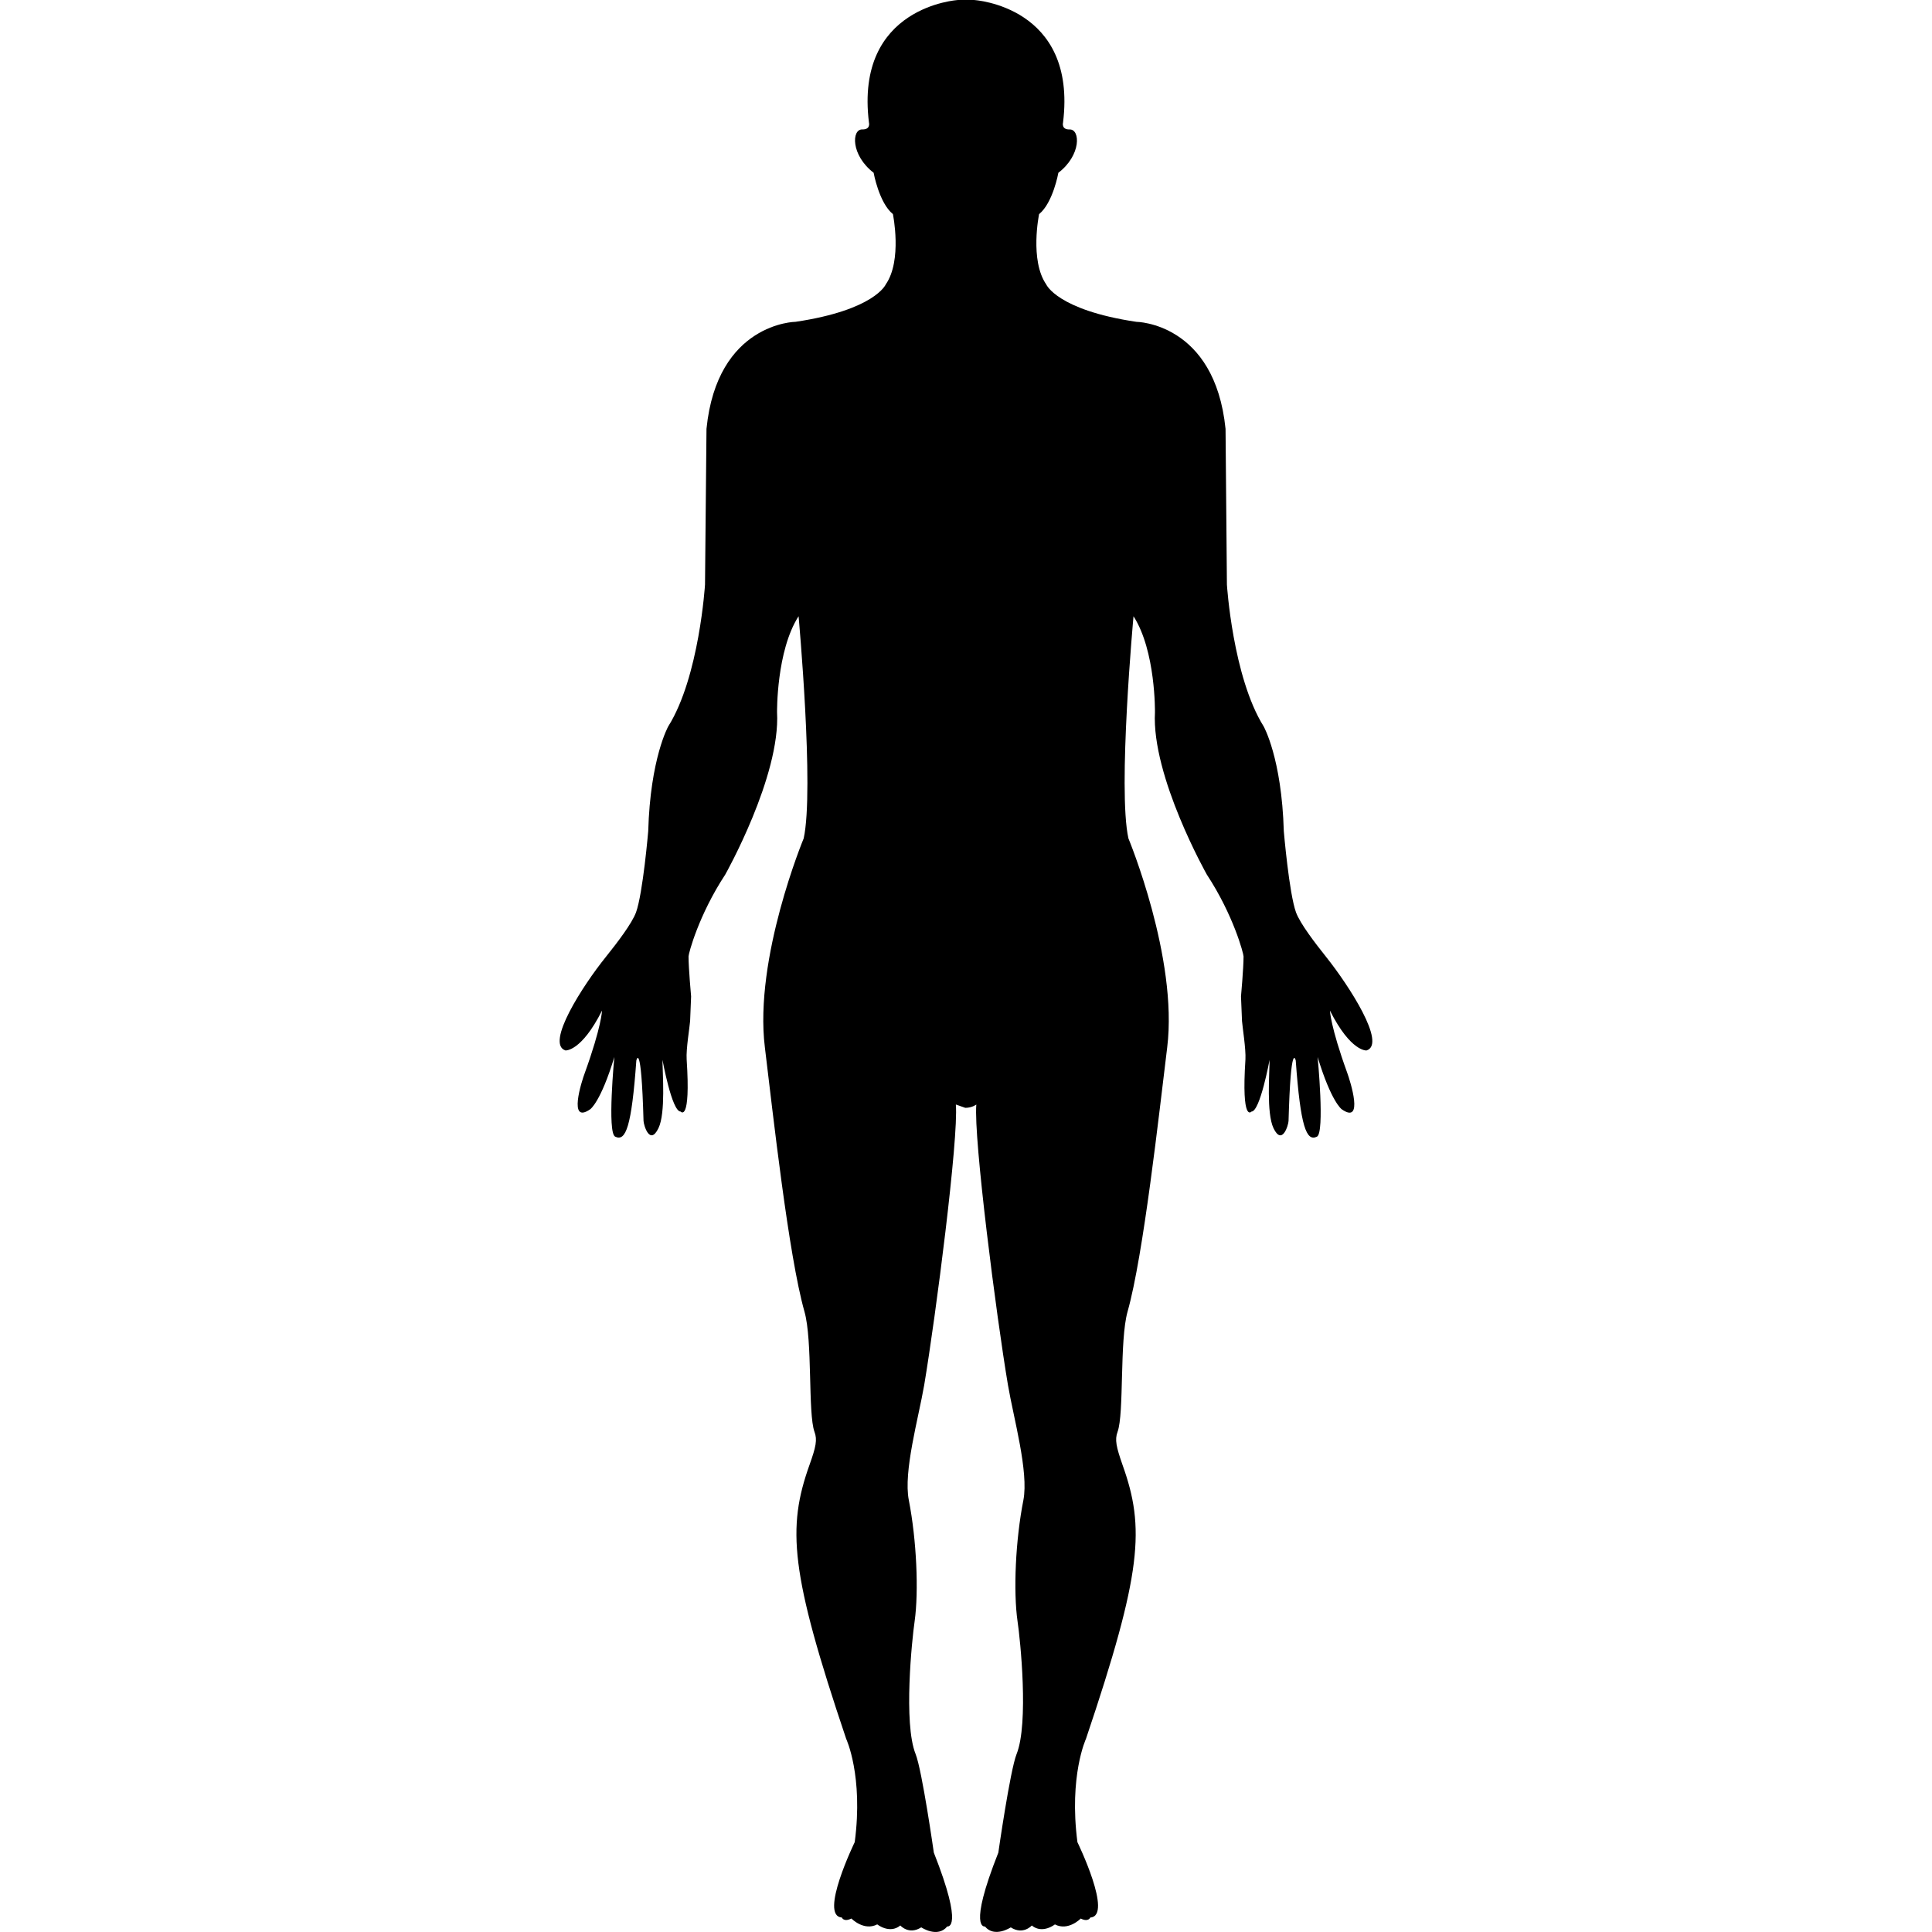
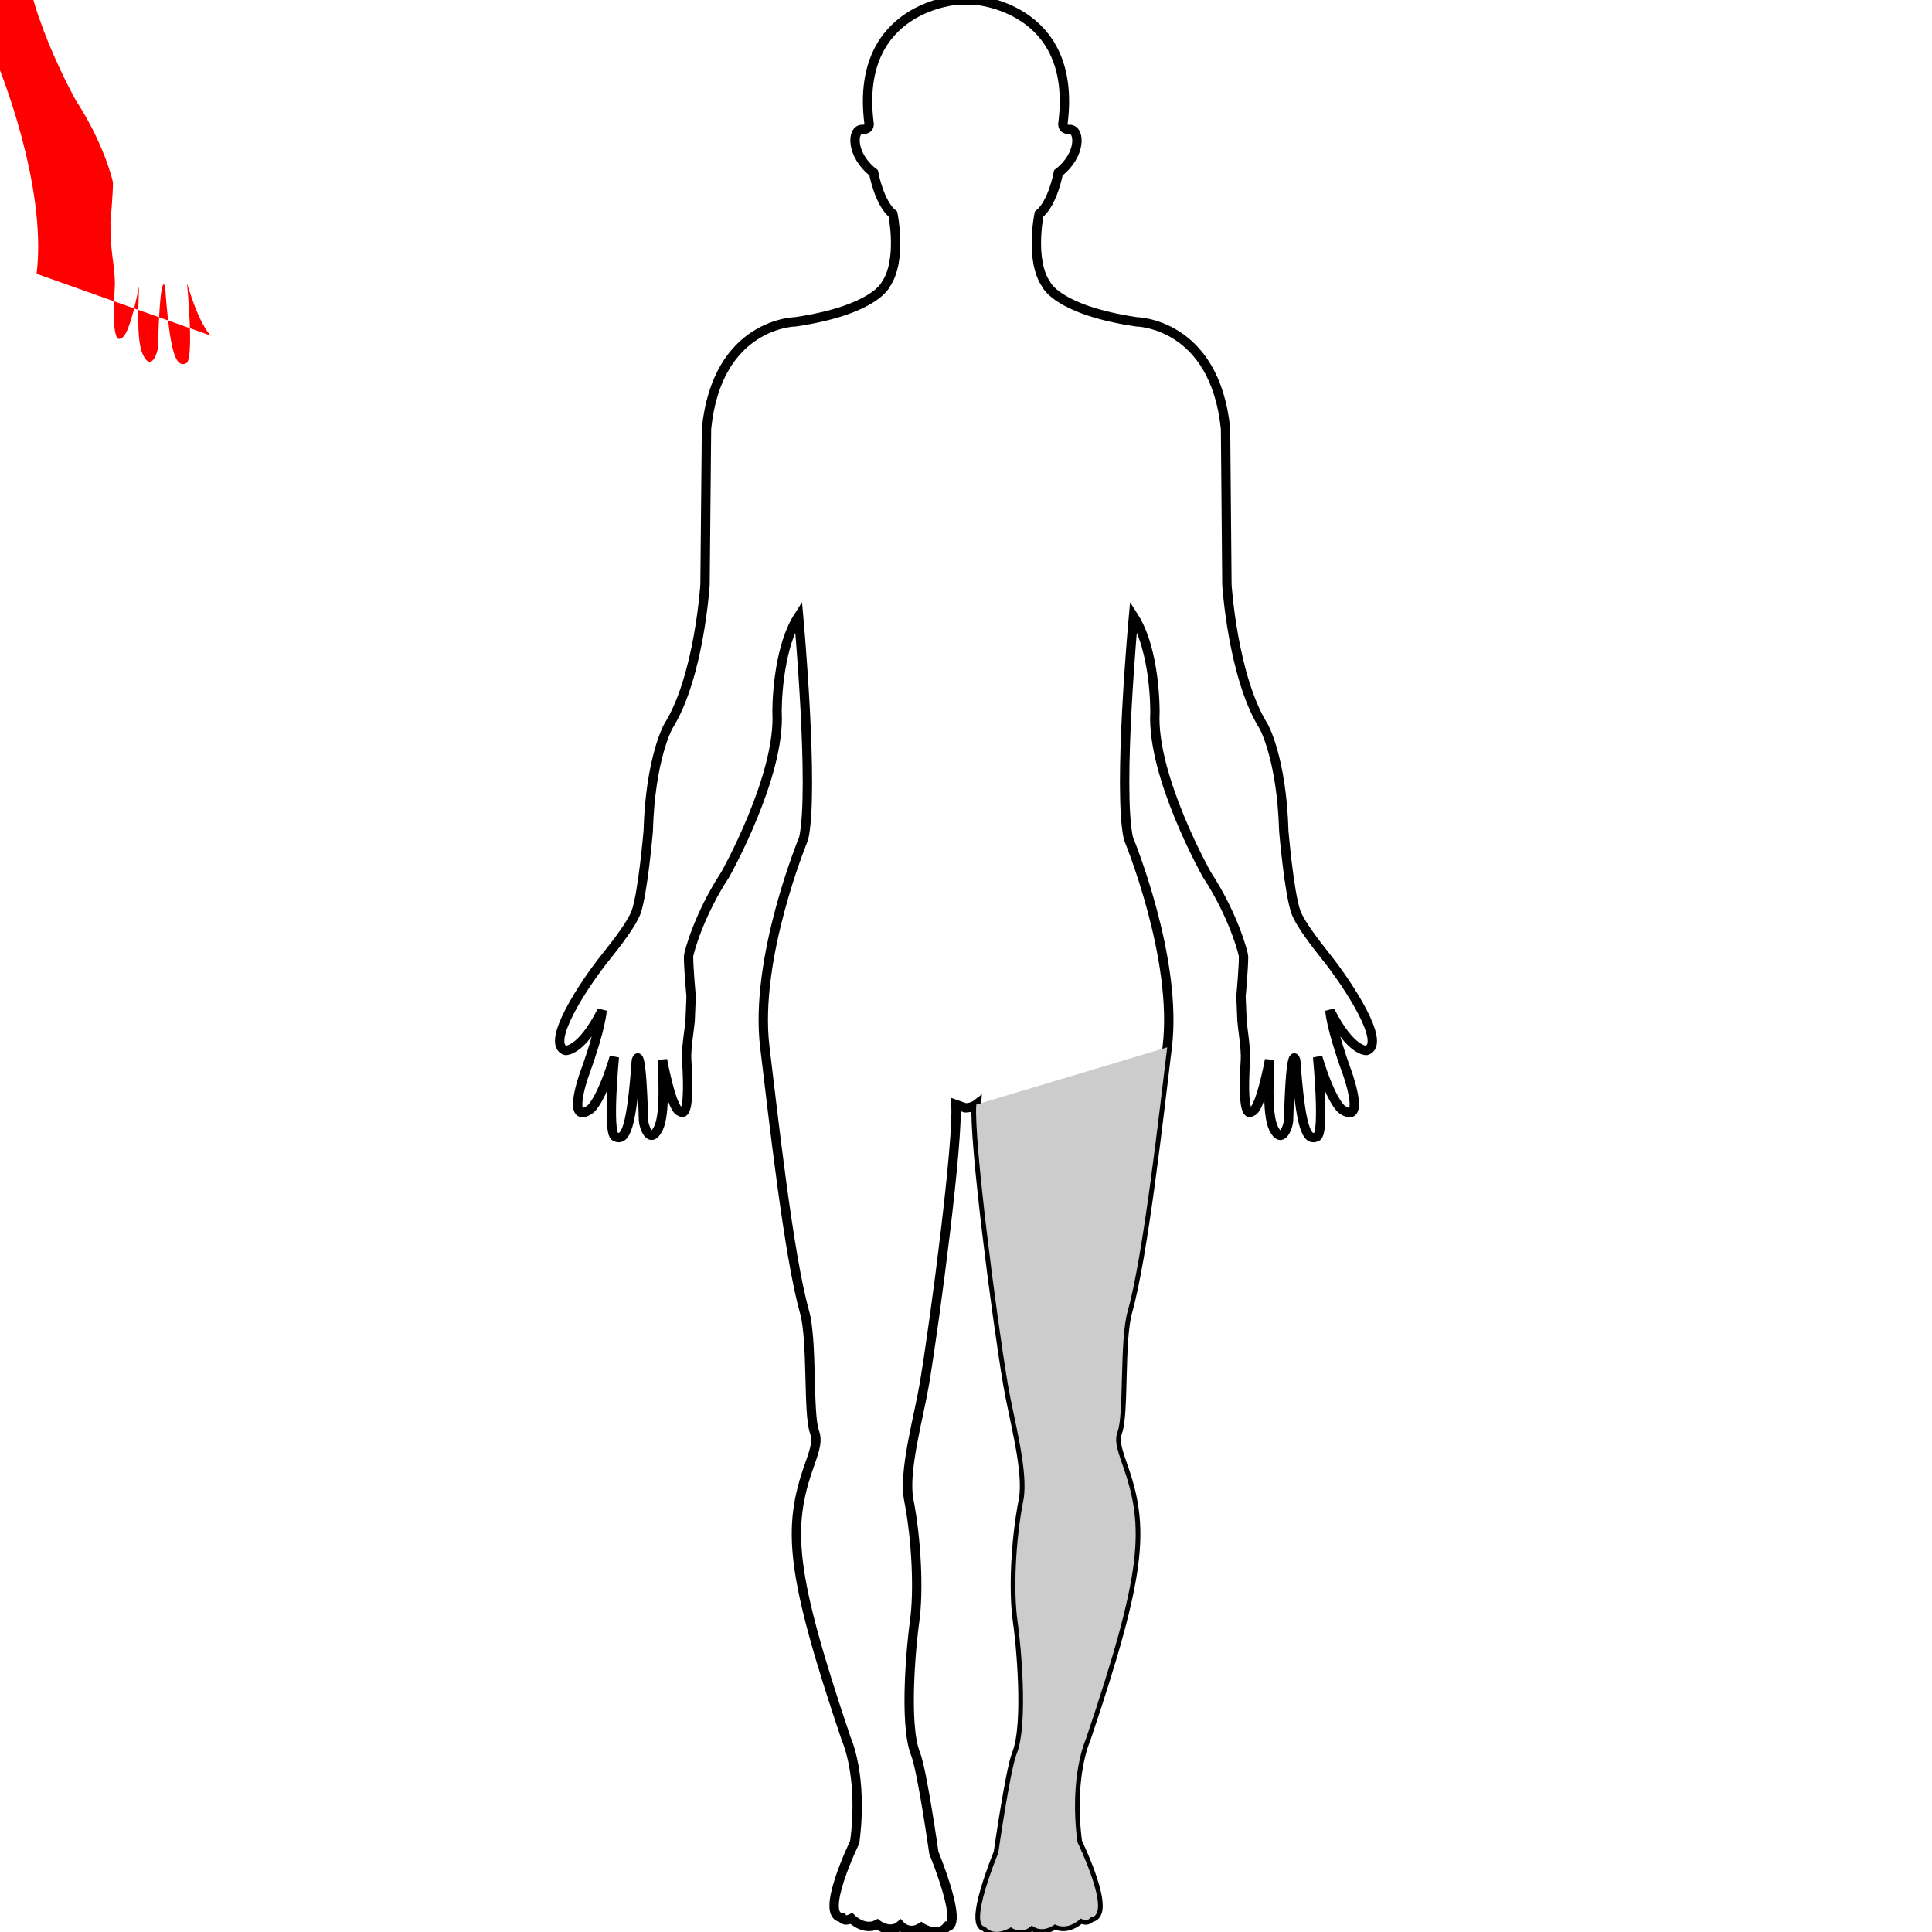
- <svg xmlns="http://www.w3.org/2000/svg" fill="#000000" version="1.1" id="Capa_1" width="800px" height="800px" viewBox="0 0 206.326 206.326" xml:space="preserve">
+ <svg xmlns="http://www.w3.org/2000/svg" fill="none" stroke="black" stroke-width="1" version="1.1" width="800px" height="800px" viewBox="0 0 206.326 206.326" xml:space="preserve">
  <g>
    <g>
      <path d="M104.265,117.959c-0.304,3.58,2.126,22.529,3.38,29.959c0.597,3.52,2.234,9.255,1.645,12.3    c-0.841,4.244-1.084,9.736-0.621,12.934c0.292,1.942,1.211,10.899-0.104,14.175c-0.688,1.718-1.949,10.522-1.949,10.522    c-3.285,8.294-1.431,7.886-1.431,7.886c1.017,1.248,2.759,0.098,2.759,0.098c1.327,0.846,2.246-0.201,2.246-0.201    c1.139,0.943,2.467-0.116,2.467-0.116c1.431,0.743,2.758-0.627,2.758-0.627c0.822,0.414,1.023-0.109,1.023-0.109    c2.466-0.158-1.376-8.05-1.376-8.05c-0.92-7.088,0.913-11.033,0.913-11.033c6.004-17.805,6.309-22.53,3.909-29.24    c-0.676-1.937-0.847-2.704-0.536-3.545c0.719-1.941,0.195-9.748,1.072-12.848c1.692-5.979,3.361-21.142,4.231-28.217    c1.169-9.53-4.141-22.308-4.141-22.308c-1.163-5.2,0.542-23.727,0.542-23.727c2.381,3.705,2.29,10.245,2.29,10.245    c-0.378,6.859,5.541,17.342,5.541,17.342c2.844,4.332,3.921,8.442,3.921,8.747c0,1.248-0.273,4.269-0.273,4.269l0.109,2.631    c0.049,0.67,0.426,2.977,0.365,4.092c-0.444,6.862,0.646,5.571,0.646,5.571c0.92,0,1.931-5.522,1.931-5.522    c0,1.424-0.348,5.687,0.42,7.295c0.919,1.918,1.595-0.329,1.607-0.78c0.243-8.737,0.768-6.448,0.768-6.448    c0.511,7.088,1.139,8.689,2.265,8.135c0.853-0.407,0.073-8.506,0.073-8.506c1.461,4.811,2.569,5.577,2.569,5.577    c2.411,1.693,0.92-2.983,0.585-3.909c-1.784-4.92-1.839-6.625-1.839-6.625c2.229,4.421,3.909,4.257,3.909,4.257    c2.174-0.694-1.9-6.954-4.287-9.953c-1.218-1.528-2.789-3.574-3.245-4.789c-0.743-2.058-1.304-8.674-1.304-8.674    c-0.225-7.807-2.155-11.198-2.155-11.198c-3.3-5.282-3.921-15.135-3.921-15.135l-0.146-16.635    c-1.157-11.347-9.518-11.429-9.518-11.429c-8.451-1.258-9.627-3.988-9.627-3.988c-1.79-2.576-0.767-7.514-0.767-7.514    c1.485-1.208,2.058-4.415,2.058-4.415c2.466-1.891,2.345-4.658,1.206-4.628c-0.914,0.024-0.707-0.733-0.707-0.733    C115.068,0.636,104.01,0,104.01,0h-1.688c0,0-11.063,0.636-9.523,13.089c0,0,0.207,0.758-0.715,0.733    c-1.136-0.03-1.242,2.737,1.215,4.628c0,0,0.572,3.206,2.058,4.415c0,0,1.023,4.938-0.767,7.514c0,0-1.172,2.73-9.627,3.988    c0,0-8.375,0.082-9.514,11.429l-0.158,16.635c0,0-0.609,9.853-3.922,15.135c0,0-1.921,3.392-2.143,11.198    c0,0-0.563,6.616-1.303,8.674c-0.451,1.209-2.021,3.255-3.249,4.789c-2.408,2.993-6.455,9.24-4.29,9.953    c0,0,1.689,0.164,3.909-4.257c0,0-0.046,1.693-1.827,6.625c-0.35,0.914-1.839,5.59,0.573,3.909c0,0,1.117-0.767,2.569-5.577    c0,0-0.779,8.099,0.088,8.506c1.133,0.555,1.751-1.047,2.262-8.135c0,0,0.524-2.289,0.767,6.448    c0.012,0.451,0.673,2.698,1.596,0.78c0.779-1.608,0.429-5.864,0.429-7.295c0,0,0.999,5.522,1.933,5.522    c0,0,1.099,1.291,0.648-5.571c-0.073-1.121,0.32-3.422,0.369-4.092l0.106-2.631c0,0-0.274-3.014-0.274-4.269    c0-0.311,1.078-4.415,3.921-8.747c0,0,5.913-10.488,5.532-17.342c0,0-0.082-6.54,2.299-10.245c0,0,1.69,18.526,0.545,23.727    c0,0-5.319,12.778-4.146,22.308c0.864,7.094,2.53,22.237,4.226,28.217c0.886,3.094,0.362,10.899,1.072,12.848    c0.32,0.847,0.152,1.627-0.536,3.545c-2.387,6.71-2.083,11.436,3.921,29.24c0,0,1.848,3.945,0.914,11.033    c0,0-3.836,7.892-1.379,8.05c0,0,0.192,0.523,1.023,0.109c0,0,1.327,1.37,2.761,0.627c0,0,1.328,1.06,2.463,0.116    c0,0,0.91,1.047,2.237,0.201c0,0,1.742,1.175,2.777-0.098c0,0,1.839,0.408-1.435-7.886c0,0-1.254-8.793-1.945-10.522    c-1.318-3.275-0.387-12.251-0.106-14.175c0.453-3.216,0.21-8.695-0.618-12.934c-0.606-3.038,1.035-8.774,1.641-12.3    c1.245-7.423,3.685-26.373,3.38-29.959l1.008,0.354C103.809,118.312,104.265,117.959,104.265,117.959z" />
    </g>
+     <path fill="#cccccc" stroke="none" d="M104.265,117.959c-0.304,3.58,2.126,22.529,3.38,29.959c0.597,3.52,2.234,9.255,1.645,12.3    c-0.841,4.244-1.084,9.736-0.621,12.934c0.292,1.942,1.211,10.899-0.104,14.175c-0.688,1.718-1.949,10.522-1.949,10.522    c-3.285,8.294-1.431,7.886-1.431,7.886c1.017,1.248,2.759,0.098,2.759,0.098c1.327,0.846,2.246-0.201,2.246-0.201    c1.139,0.943,2.467-0.116,2.467-0.116c1.431,0.743,2.758-0.627,2.758-0.627c0.822,0.414,1.023-0.109,1.023-0.109    c2.466-0.158-1.376-8.05-1.376-8.05c-0.92-7.088,0.913-11.033,0.913-11.033c6.004-17.805,6.309-22.53,3.909-29.24    c-0.676-1.937-0.847-2.704-0.536-3.545c0.719-1.941,0.195-9.748,1.072-12.848c1.692-5.979,3.361-21.142,4.231-28.217z" />
+     <path fill="#ff0000" stroke="none" d="M3.909,29.24c1.169-9.53-4.141-22.308-4.141-22.308c-1.163-5.2,0.542-23.727,0.542-23.727c2.381,3.705,2.29,10.245,2.29,10.245    c-0.378,6.859,5.541,17.342,5.541,17.342c2.844,4.332,3.921,8.442,3.921,8.747c0,1.248-0.273,4.269-0.273,4.269l0.109,2.631    c0.049,0.67,0.426,2.977,0.365,4.092c-0.444,6.862,0.646,5.571,0.646,5.571c0.92,0,1.931-5.522,1.931-5.522    c0,1.424-0.348,5.687,0.42,7.295c0.919,1.918,1.595-0.329,1.607-0.78c0.243-8.737,0.768-6.448,0.768-6.448    c0.511,7.088,1.139,8.689,2.265,8.135c0.853-0.407,0.073-8.506,0.073-8.506c1.461,4.811,2.569,5.577,2.569,5.577z" />
  </g>
</svg>
